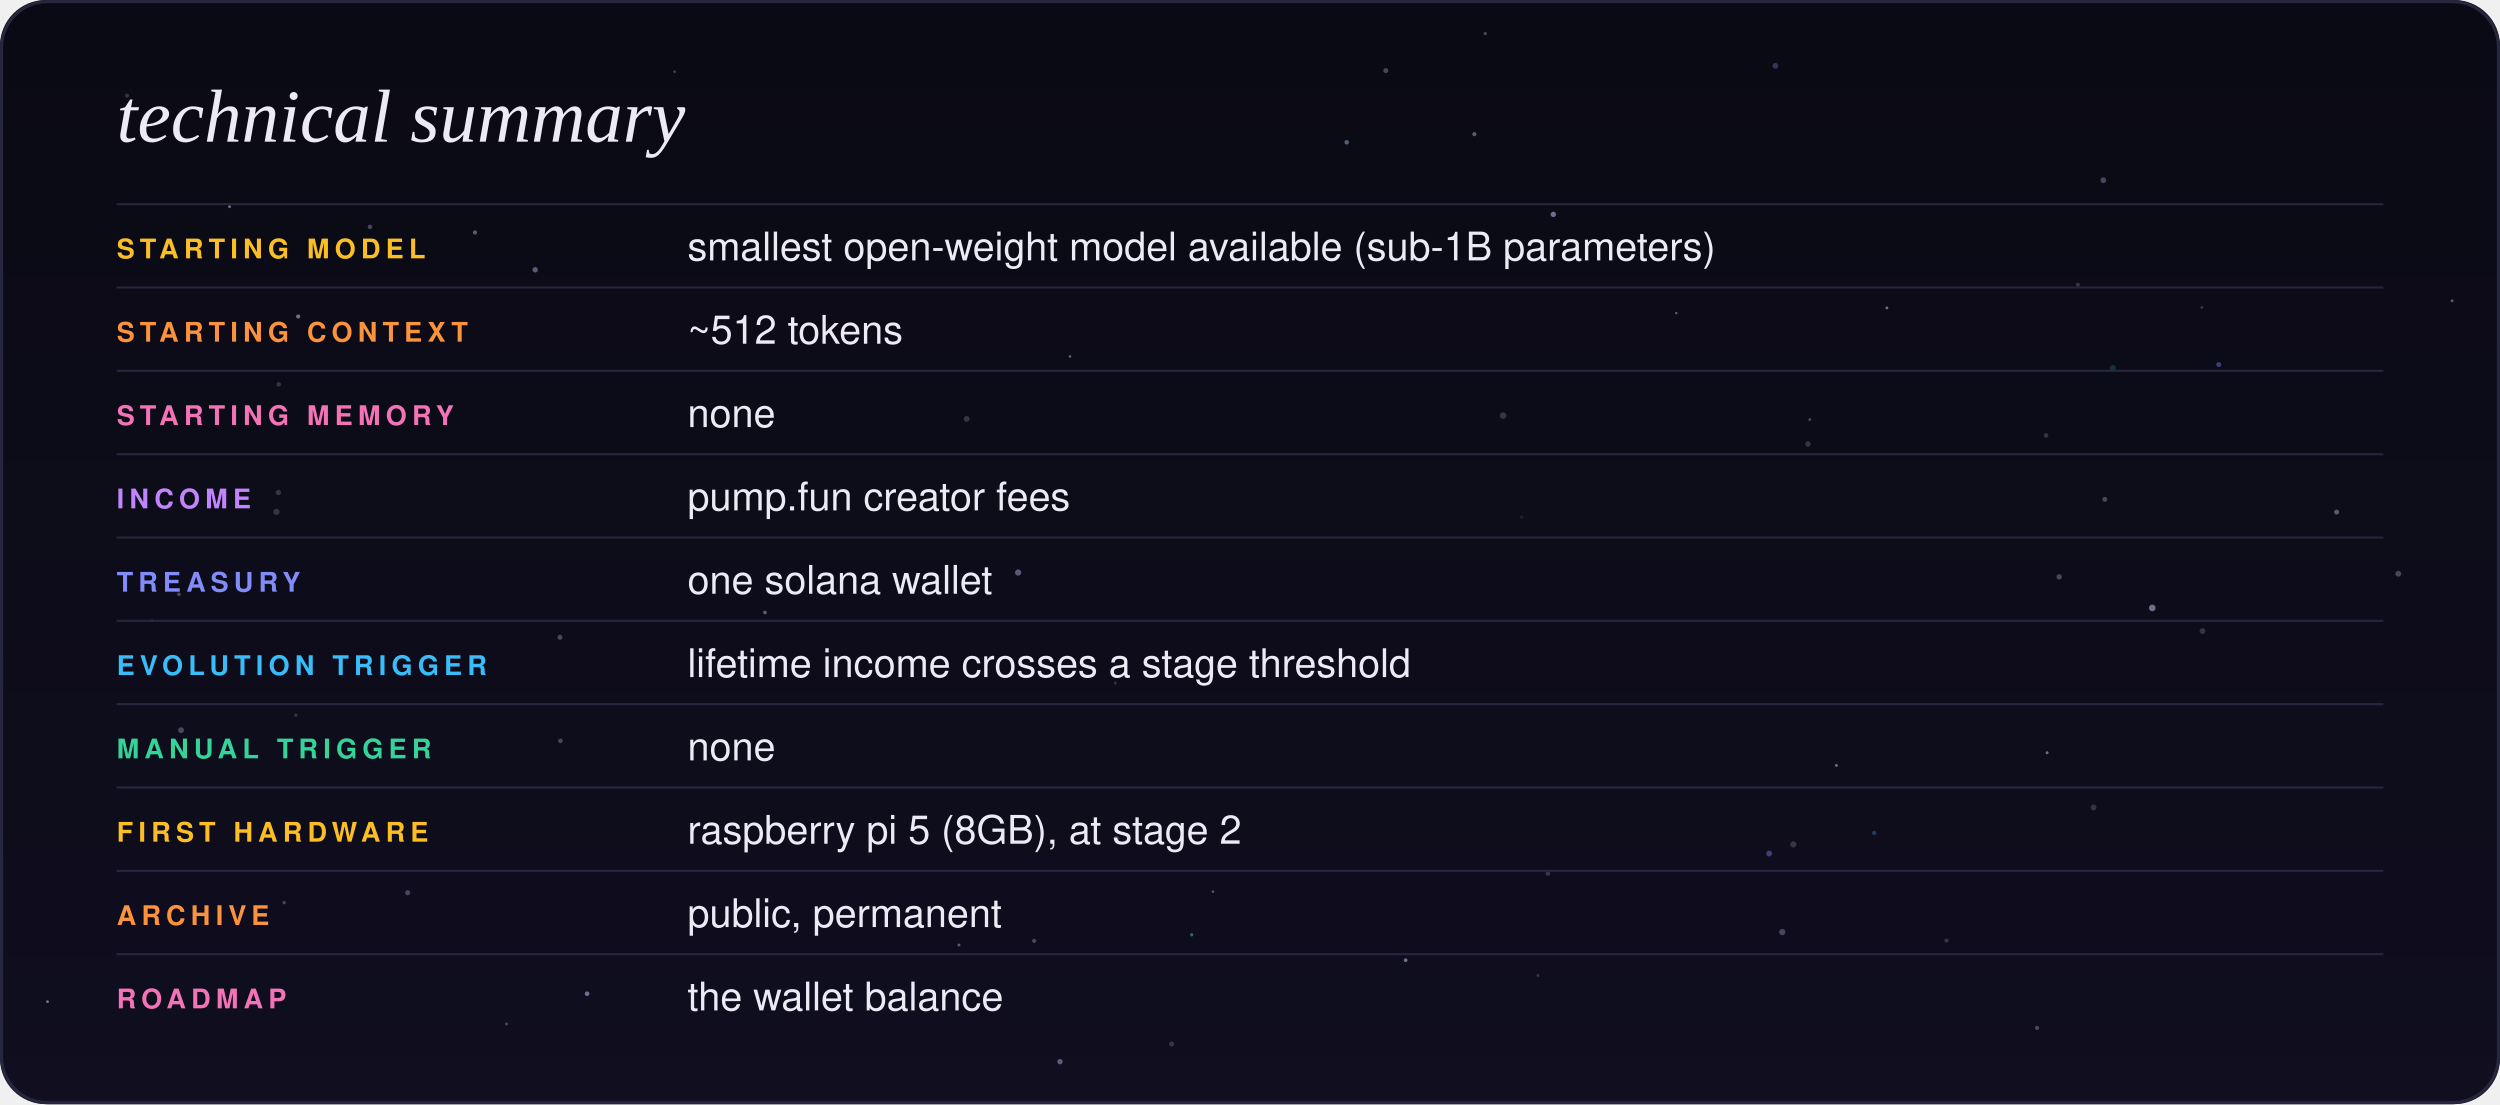
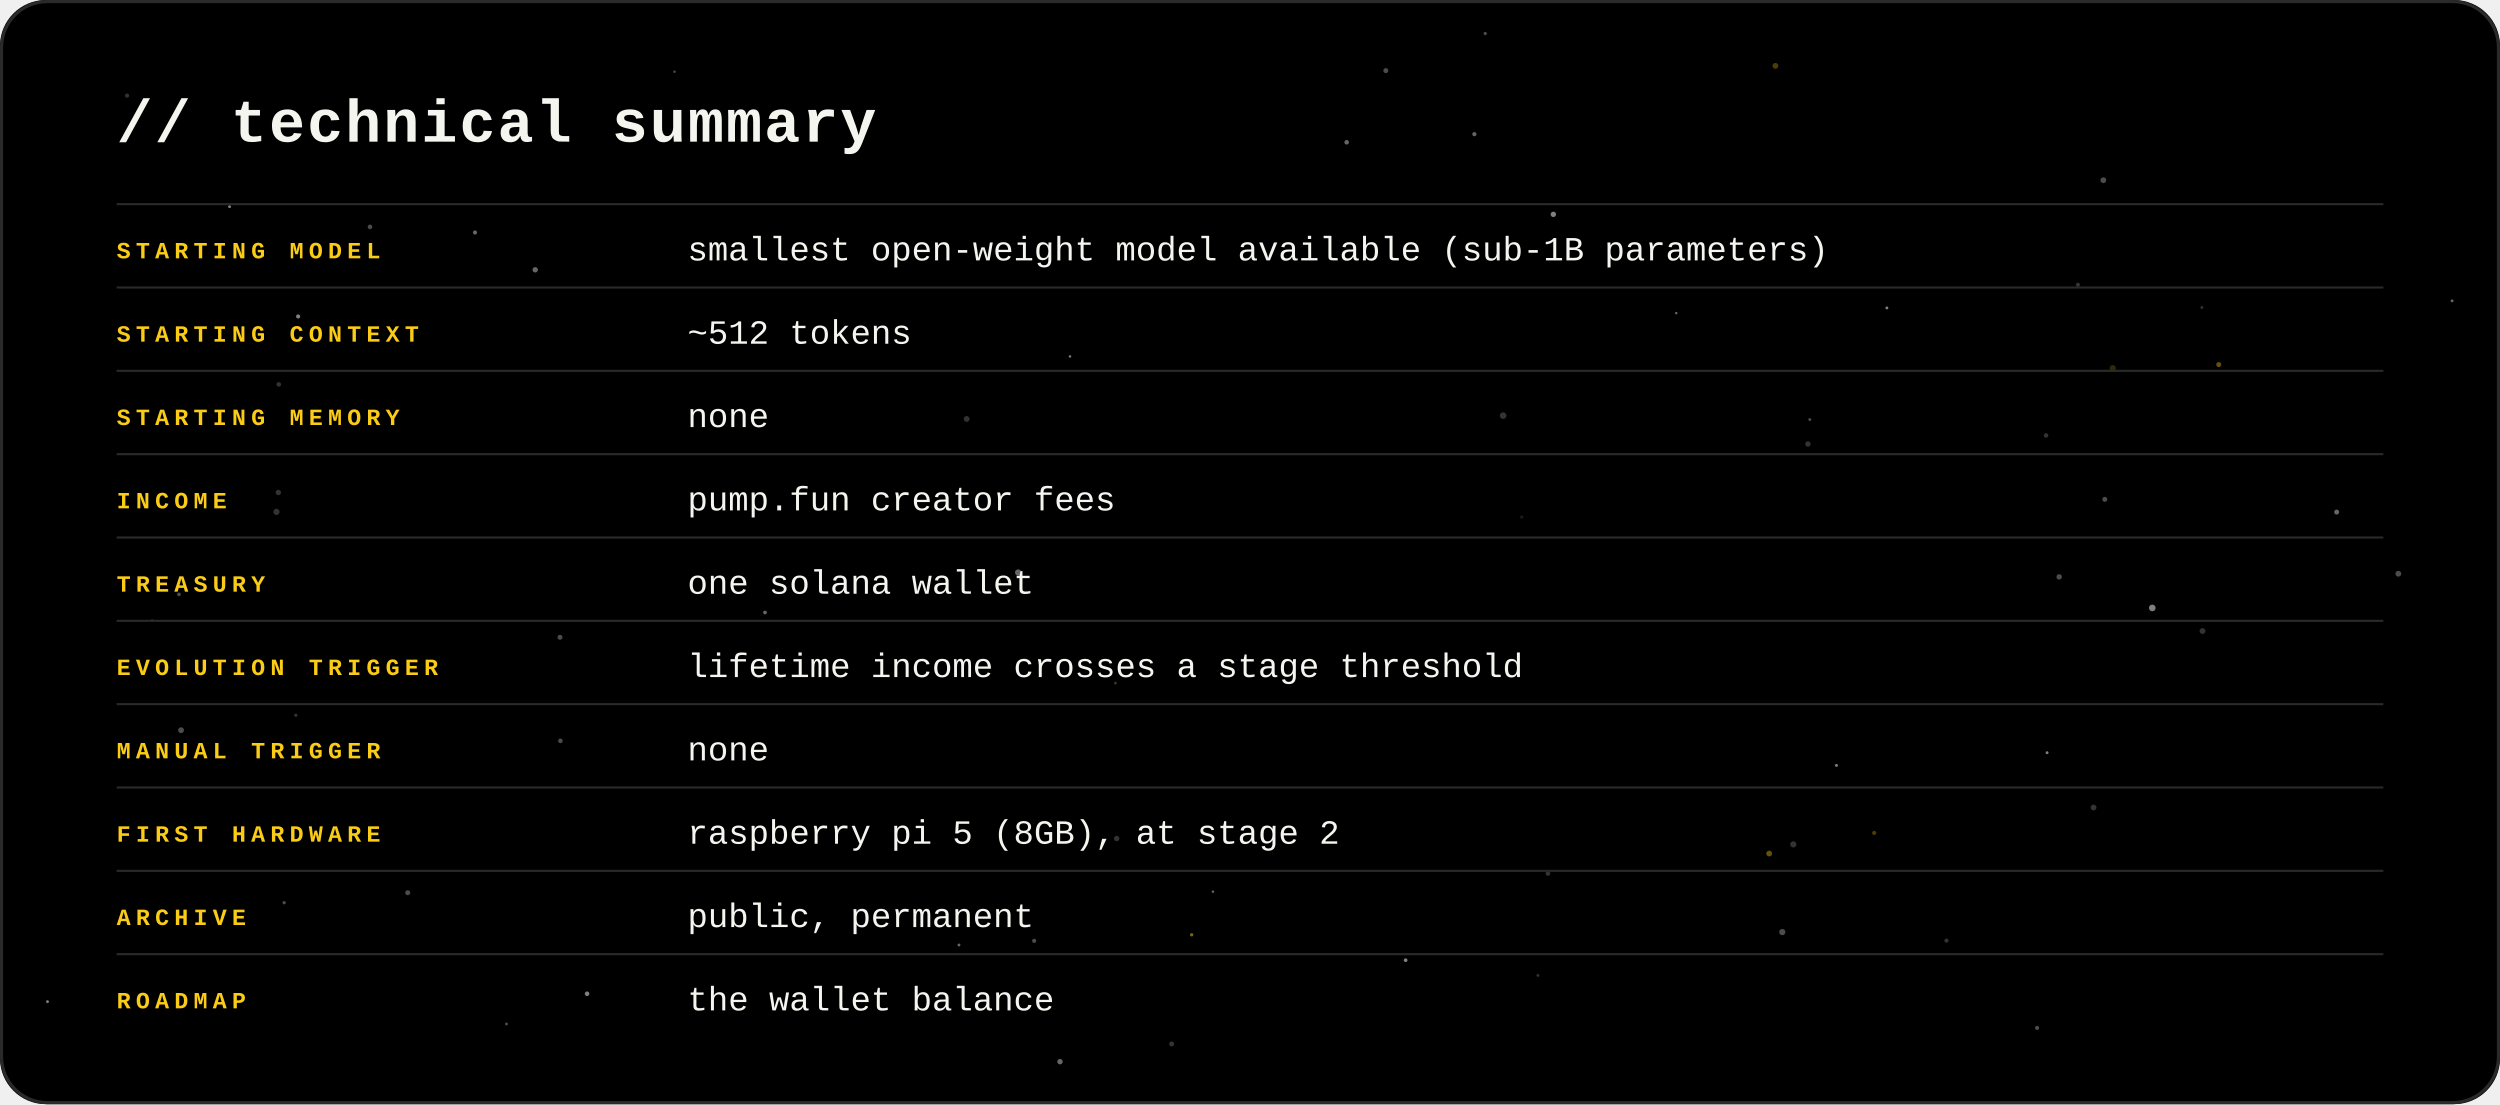
<svg xmlns="http://www.w3.org/2000/svg" viewBox="0 0 1200 530" width="1200" height="530" role="img" aria-label="technical summary. starting model: smallest open-weight model available (sub-1B parameters). starting context: ~512 tokens. starting memory: none. income: pump.fun creator fees. treasury: one solana wallet. evolution trigger: lifetime income crosses a stage threshold. manual trigger: none. first hardware: raspberry pi 5 (8GB), at stage 2. archive: public, permanent. roadmap: the wallet balance">
  <defs>
    <linearGradient id="bg" x1="0" y1="0" x2="0" y2="1">
-       <stop offset="0" stop-color="#0a0a14" />
-       <stop offset="1" stop-color="#100e1f" />
+       <stop offset="0" stop-color="#000000" />
+       <stop offset="1" stop-color="#000000" />
    </linearGradient>
    <linearGradient id="spec" gradientUnits="userSpaceOnUse" x1="60" y1="0" x2="1140" y2="0">
-       <stop offset="0" stop-color="#fbbf24" />
-       <stop offset="0.2" stop-color="#fb923c" />
-       <stop offset="0.3" stop-color="#f472b6" />
-       <stop offset="0.5" stop-color="#c084fc" />
-       <stop offset="0.7" stop-color="#818cf8" />
-       <stop offset="0.8" stop-color="#38bdf8" />
-       <stop offset="1" stop-color="#34d399" />
+       <stop offset="0" stop-color="#facc15" />
+       <stop offset="0.2" stop-color="#facc15" />
+       <stop offset="0.3" stop-color="#facc15" />
+       <stop offset="0.5" stop-color="#facc15" />
+       <stop offset="0.7" stop-color="#facc15" />
+       <stop offset="0.8" stop-color="#facc15" />
+       <stop offset="1" stop-color="#facc15" />
    </linearGradient>
    <filter id="glow" x="-50%" y="-50%" width="200%" height="200%">
      <feGaussianBlur stdDeviation="5" result="b" />
      <feMerge>
        <feMergeNode in="b" />
        <feMergeNode in="SourceGraphic" />
      </feMerge>
    </filter>
    <marker id="arr" viewBox="0 0 10 10" refX="8" refY="5" markerWidth="7" markerHeight="7" orient="auto-start-reverse">
-       <path d="M0 0L10 5L0 10z" fill="#8d8ca6" />
+       <path d="M0 0L10 5L0 10z" fill="#8f8f8a" />
    </marker>
  </defs>
  <rect width="1200" height="530" rx="22" fill="url(#bg)" />
-   <circle cx="110.2" cy="99.2" r="0.7" fill="#cfd0ff" opacity="0.5" />
-   <circle cx="1004.9" cy="387.6" r="1.4" fill="#cfd0ff" opacity="0.2" />
-   <circle cx="721.5" cy="199.5" r="1.6" fill="#cfd0ff" opacity="0.2" />
-   <circle cx="899.6" cy="399.8" r="1" fill="#38bdf8" opacity="0.3" />
-   <circle cx="367.2" cy="294" r="0.9" fill="#cfd0ff" opacity="0.4" />
-   <circle cx="934.3" cy="451.5" r="1" fill="#cfd0ff" opacity="0.2" />
-   <circle cx="464" cy="201.1" r="1.4" fill="#cfd0ff" opacity="0.2" />
-   <circle cx="323.8" cy="34.4" r="0.6" fill="#cfd0ff" opacity="0.3" />
-   <circle cx="228" cy="111.6" r="1" fill="#cfd0ff" opacity="0.4" />
-   <circle cx="988.4" cy="276.9" r="1.3" fill="#cfd0ff" opacity="0.3" />
-   <circle cx="674.7" cy="460.9" r="0.9" fill="#cfd0ff" opacity="0.5" />
-   <circle cx="977.8" cy="493.4" r="1" fill="#cfd0ff" opacity="0.3" />
-   <circle cx="745.6" cy="102.9" r="1.3" fill="#cfd0ff" opacity="0.5" />
-   <circle cx="268.8" cy="305.9" r="1.2" fill="#cfd0ff" opacity="0.3" />
-   <circle cx="22.8" cy="480.8" r="0.7" fill="#cfd0ff" opacity="0.5" />
-   <circle cx="712.9" cy="16.1" r="0.8" fill="#cfd0ff" opacity="0.3" />
-   <circle cx="136.4" cy="433.3" r="0.8" fill="#cfd0ff" opacity="0.3" />
-   <circle cx="508.8" cy="509.6" r="1.3" fill="#cfd0ff" opacity="0.4" />
-   <circle cx="1056.9" cy="147.6" r="0.7" fill="#cfd0ff" opacity="0.2" />
-   <circle cx="738.2" cy="468.2" r="0.7" fill="#cfd0ff" opacity="0.2" />
-   <circle cx="496.4" cy="451.6" r="1" fill="#cfd0ff" opacity="0.3" />
-   <circle cx="256.9" cy="129.5" r="1.3" fill="#cfd0ff" opacity="0.4" />
-   <circle cx="73" cy="297.8" r="0.6" fill="#cfd0ff" opacity="0.2" />
-   <circle cx="1151.2" cy="275.4" r="1.4" fill="#cfd0ff" opacity="0.3" />
-   <circle cx="1177" cy="144.4" r="0.7" fill="#cfd0ff" opacity="0.4" />
-   <circle cx="133.6" cy="236.4" r="1.3" fill="#cfd0ff" opacity="0.2" />
-   <circle cx="195.7" cy="428.5" r="1.2" fill="#cfd0ff" opacity="0.3" />
-   <circle cx="133.8" cy="184.5" r="1.1" fill="#cfd0ff" opacity="0.2" />
-   <circle cx="730.4" cy="248.2" r="0.8" fill="#cfd0ff" opacity="0.1" />
-   <circle cx="177.6" cy="108.9" r="1.1" fill="#cfd0ff" opacity="0.3" />
-   <circle cx="881.5" cy="367.4" r="0.7" fill="#cfd0ff" opacity="0.5" />
-   <circle cx="867.8" cy="213.1" r="1.3" fill="#cfd0ff" opacity="0.2" />
-   <circle cx="536" cy="402.5" r="1.3" fill="#cfd0ff" opacity="0.2" />
-   <circle cx="1033.1" cy="291.8" r="1.6" fill="#cfd0ff" opacity="0.5" />
-   <circle cx="243.1" cy="491.5" r="0.7" fill="#cfd0ff" opacity="0.3" />
-   <circle cx="804.6" cy="150.3" r="0.6" fill="#cfd0ff" opacity="0.4" />
-   <circle cx="860.8" cy="405.3" r="1.5" fill="#cfd0ff" opacity="0.2" />
-   <circle cx="582.2" cy="428" r="0.6" fill="#cfd0ff" opacity="0.4" />
-   <circle cx="1065" cy="175" r="1.2" fill="#818cf8" opacity="0.4" />
-   <circle cx="1009.6" cy="86.5" r="1.4" fill="#cfd0ff" opacity="0.3" />
-   <circle cx="572" cy="448.7" r="0.8" fill="#34d399" opacity="0.5" />
-   <circle cx="1014.1" cy="176.7" r="1.5" fill="#38bdf8" opacity="0.2" />
-   <circle cx="86.9" cy="350.5" r="1.4" fill="#cfd0ff" opacity="0.3" />
-   <circle cx="269" cy="355.6" r="1.1" fill="#cfd0ff" opacity="0.3" />
-   <circle cx="513.6" cy="171.1" r="0.6" fill="#cfd0ff" opacity="0.5" />
-   <circle cx="868.7" cy="201.4" r="0.7" fill="#cfd0ff" opacity="0.3" />
-   <circle cx="1057.2" cy="302.9" r="1.4" fill="#cfd0ff" opacity="0.2" />
-   <circle cx="132.7" cy="245.7" r="1.5" fill="#cfd0ff" opacity="0.2" />
-   <circle cx="855.5" cy="447.4" r="1.5" fill="#cfd0ff" opacity="0.3" />
-   <circle cx="1121.6" cy="245.8" r="1.2" fill="#cfd0ff" opacity="0.4" />
-   <circle cx="646.4" cy="68.3" r="1.1" fill="#cfd0ff" opacity="0.4" />
-   <circle cx="852.2" cy="31.6" r="1.4" fill="#c084fc" opacity="0.3" />
-   <circle cx="281.8" cy="477" r="1.1" fill="#cfd0ff" opacity="0.5" />
-   <circle cx="743" cy="419.3" r="1.1" fill="#cfd0ff" opacity="0.2" />
-   <circle cx="905.7" cy="147.8" r="0.7" fill="#cfd0ff" opacity="0.5" />
-   <circle cx="460.3" cy="453.6" r="0.7" fill="#cfd0ff" opacity="0.4" />
-   <circle cx="1010.3" cy="239.7" r="1.2" fill="#cfd0ff" opacity="0.3" />
-   <circle cx="982.6" cy="361.3" r="0.7" fill="#cfd0ff" opacity="0.5" />
-   <circle cx="982.1" cy="209" r="1.1" fill="#cfd0ff" opacity="0.2" />
-   <circle cx="562.4" cy="501.1" r="1.2" fill="#cfd0ff" opacity="0.2" />
-   <circle cx="997.4" cy="136.7" r="1" fill="#cfd0ff" opacity="0.2" />
-   <circle cx="665.2" cy="33.9" r="1.2" fill="#cfd0ff" opacity="0.3" />
-   <circle cx="849.2" cy="409.7" r="1.4" fill="#818cf8" opacity="0.4" />
-   <circle cx="142" cy="343.3" r="0.8" fill="#cfd0ff" opacity="0.2" />
-   <circle cx="535.4" cy="327.9" r="0.7" fill="#cfd0ff" opacity="0.2" />
-   <circle cx="85.9" cy="285.3" r="0.9" fill="#cfd0ff" opacity="0.3" />
-   <circle cx="143.1" cy="151.9" r="1" fill="#cfd0ff" opacity="0.5" />
-   <circle cx="707.7" cy="64.4" r="1" fill="#cfd0ff" opacity="0.4" />
-   <circle cx="61" cy="45.9" r="1" fill="#cfd0ff" opacity="0.2" />
-   <circle cx="488.7" cy="274.8" r="1.5" fill="#cfd0ff" opacity="0.4" />
-   <rect x="0.75" y="0.75" width="1198.5" height="528.5" rx="22" fill="none" stroke="#26263f" stroke-width="1.5" />
-   <text x="56" y="68" font-family="Georgia,'Times New Roman',serif" font-size="36" fill="#ecebf5" font-style="italic">technical summary</text>
-   <path d="M56 98H1144" stroke="#26263f" />
-   <text x="56" y="124" font-family="'Segoe UI',system-ui,-apple-system,Helvetica,Arial,sans-serif" font-size="13" fill="#fbbf24" font-weight="600" letter-spacing="2.5">STARTING MODEL</text>
-   <text x="330" y="125" font-family="'Segoe UI',system-ui,-apple-system,Helvetica,Arial,sans-serif" font-size="19" fill="#ecebf5">smallest open-weight model available (sub-1B parameters)</text>
-   <path d="M56 138H1144" stroke="#26263f" />
-   <text x="56" y="164" font-family="'Segoe UI',system-ui,-apple-system,Helvetica,Arial,sans-serif" font-size="13" fill="#fb923c" font-weight="600" letter-spacing="2.5">STARTING CONTEXT</text>
-   <text x="330" y="165" font-family="'Segoe UI',system-ui,-apple-system,Helvetica,Arial,sans-serif" font-size="19" fill="#ecebf5">~512 tokens</text>
-   <path d="M56 178H1144" stroke="#26263f" />
-   <text x="56" y="204" font-family="'Segoe UI',system-ui,-apple-system,Helvetica,Arial,sans-serif" font-size="13" fill="#f472b6" font-weight="600" letter-spacing="2.5">STARTING MEMORY</text>
-   <text x="330" y="205" font-family="'Segoe UI',system-ui,-apple-system,Helvetica,Arial,sans-serif" font-size="19" fill="#ecebf5">none</text>
-   <path d="M56 218H1144" stroke="#26263f" />
-   <text x="56" y="244" font-family="'Segoe UI',system-ui,-apple-system,Helvetica,Arial,sans-serif" font-size="13" fill="#c084fc" font-weight="600" letter-spacing="2.5">INCOME</text>
-   <text x="330" y="245" font-family="'Segoe UI',system-ui,-apple-system,Helvetica,Arial,sans-serif" font-size="19" fill="#ecebf5">pump.fun creator fees</text>
-   <path d="M56 258H1144" stroke="#26263f" />
-   <text x="56" y="284" font-family="'Segoe UI',system-ui,-apple-system,Helvetica,Arial,sans-serif" font-size="13" fill="#818cf8" font-weight="600" letter-spacing="2.5">TREASURY</text>
-   <text x="330" y="285" font-family="'Segoe UI',system-ui,-apple-system,Helvetica,Arial,sans-serif" font-size="19" fill="#ecebf5">one solana wallet</text>
-   <path d="M56 298H1144" stroke="#26263f" />
-   <text x="56" y="324" font-family="'Segoe UI',system-ui,-apple-system,Helvetica,Arial,sans-serif" font-size="13" fill="#38bdf8" font-weight="600" letter-spacing="2.5">EVOLUTION TRIGGER</text>
-   <text x="330" y="325" font-family="'Segoe UI',system-ui,-apple-system,Helvetica,Arial,sans-serif" font-size="19" fill="#ecebf5">lifetime income crosses a stage threshold</text>
-   <path d="M56 338H1144" stroke="#26263f" />
-   <text x="56" y="364" font-family="'Segoe UI',system-ui,-apple-system,Helvetica,Arial,sans-serif" font-size="13" fill="#34d399" font-weight="600" letter-spacing="2.5">MANUAL TRIGGER</text>
-   <text x="330" y="365" font-family="'Segoe UI',system-ui,-apple-system,Helvetica,Arial,sans-serif" font-size="19" fill="#ecebf5">none</text>
-   <path d="M56 378H1144" stroke="#26263f" />
-   <text x="56" y="404" font-family="'Segoe UI',system-ui,-apple-system,Helvetica,Arial,sans-serif" font-size="13" fill="#fbbf24" font-weight="600" letter-spacing="2.5">FIRST HARDWARE</text>
-   <text x="330" y="405" font-family="'Segoe UI',system-ui,-apple-system,Helvetica,Arial,sans-serif" font-size="19" fill="#ecebf5">raspberry pi 5 (8GB), at stage 2</text>
-   <path d="M56 418H1144" stroke="#26263f" />
-   <text x="56" y="444" font-family="'Segoe UI',system-ui,-apple-system,Helvetica,Arial,sans-serif" font-size="13" fill="#fb923c" font-weight="600" letter-spacing="2.5">ARCHIVE</text>
-   <text x="330" y="445" font-family="'Segoe UI',system-ui,-apple-system,Helvetica,Arial,sans-serif" font-size="19" fill="#ecebf5">public, permanent</text>
-   <path d="M56 458H1144" stroke="#26263f" />
-   <text x="56" y="484" font-family="'Segoe UI',system-ui,-apple-system,Helvetica,Arial,sans-serif" font-size="13" fill="#f472b6" font-weight="600" letter-spacing="2.5">ROADMAP</text>
-   <text x="330" y="485" font-family="'Segoe UI',system-ui,-apple-system,Helvetica,Arial,sans-serif" font-size="19" fill="#ecebf5">the wallet balance</text>
+   <circle cx="110.2" cy="99.2" r="0.7" fill="#ffffff" opacity="0.5" />
+   <circle cx="1004.9" cy="387.6" r="1.4" fill="#ffffff" opacity="0.2" />
+   <circle cx="721.5" cy="199.5" r="1.6" fill="#ffffff" opacity="0.2" />
+   <circle cx="899.6" cy="399.8" r="1" fill="#facc15" opacity="0.3" />
+   <circle cx="367.2" cy="294" r="0.9" fill="#ffffff" opacity="0.4" />
+   <circle cx="934.3" cy="451.5" r="1" fill="#ffffff" opacity="0.2" />
+   <circle cx="464" cy="201.1" r="1.4" fill="#ffffff" opacity="0.2" />
+   <circle cx="323.8" cy="34.4" r="0.6" fill="#ffffff" opacity="0.3" />
+   <circle cx="228" cy="111.6" r="1" fill="#ffffff" opacity="0.4" />
+   <circle cx="988.4" cy="276.9" r="1.3" fill="#ffffff" opacity="0.3" />
+   <circle cx="674.7" cy="460.9" r="0.9" fill="#ffffff" opacity="0.5" />
+   <circle cx="977.8" cy="493.4" r="1" fill="#ffffff" opacity="0.3" />
+   <circle cx="745.6" cy="102.9" r="1.3" fill="#ffffff" opacity="0.5" />
+   <circle cx="268.8" cy="305.9" r="1.2" fill="#ffffff" opacity="0.3" />
+   <circle cx="22.8" cy="480.8" r="0.7" fill="#ffffff" opacity="0.5" />
+   <circle cx="712.9" cy="16.1" r="0.8" fill="#ffffff" opacity="0.3" />
+   <circle cx="136.4" cy="433.3" r="0.8" fill="#ffffff" opacity="0.3" />
+   <circle cx="508.8" cy="509.6" r="1.3" fill="#ffffff" opacity="0.4" />
+   <circle cx="1056.9" cy="147.6" r="0.7" fill="#ffffff" opacity="0.2" />
+   <circle cx="738.2" cy="468.2" r="0.7" fill="#ffffff" opacity="0.2" />
+   <circle cx="496.4" cy="451.6" r="1" fill="#ffffff" opacity="0.3" />
+   <circle cx="256.9" cy="129.5" r="1.3" fill="#ffffff" opacity="0.4" />
+   <circle cx="73" cy="297.8" r="0.6" fill="#ffffff" opacity="0.2" />
+   <circle cx="1151.2" cy="275.4" r="1.4" fill="#ffffff" opacity="0.3" />
+   <circle cx="1177" cy="144.4" r="0.7" fill="#ffffff" opacity="0.4" />
+   <circle cx="133.6" cy="236.4" r="1.3" fill="#ffffff" opacity="0.2" />
+   <circle cx="195.7" cy="428.5" r="1.2" fill="#ffffff" opacity="0.3" />
+   <circle cx="133.8" cy="184.5" r="1.1" fill="#ffffff" opacity="0.2" />
+   <circle cx="730.4" cy="248.2" r="0.8" fill="#ffffff" opacity="0.1" />
+   <circle cx="177.6" cy="108.9" r="1.1" fill="#ffffff" opacity="0.3" />
+   <circle cx="881.5" cy="367.4" r="0.7" fill="#ffffff" opacity="0.5" />
+   <circle cx="867.8" cy="213.1" r="1.3" fill="#ffffff" opacity="0.2" />
+   <circle cx="536" cy="402.5" r="1.3" fill="#ffffff" opacity="0.2" />
+   <circle cx="1033.1" cy="291.8" r="1.6" fill="#ffffff" opacity="0.5" />
+   <circle cx="243.1" cy="491.5" r="0.7" fill="#ffffff" opacity="0.3" />
+   <circle cx="804.6" cy="150.3" r="0.6" fill="#ffffff" opacity="0.4" />
+   <circle cx="860.8" cy="405.3" r="1.5" fill="#ffffff" opacity="0.2" />
+   <circle cx="582.2" cy="428" r="0.6" fill="#ffffff" opacity="0.4" />
+   <circle cx="1065" cy="175" r="1.2" fill="#facc15" opacity="0.4" />
+   <circle cx="1009.6" cy="86.5" r="1.4" fill="#ffffff" opacity="0.3" />
+   <circle cx="572" cy="448.7" r="0.8" fill="#facc15" opacity="0.5" />
+   <circle cx="1014.1" cy="176.7" r="1.5" fill="#facc15" opacity="0.2" />
+   <circle cx="86.9" cy="350.5" r="1.4" fill="#ffffff" opacity="0.3" />
+   <circle cx="269" cy="355.6" r="1.1" fill="#ffffff" opacity="0.3" />
+   <circle cx="513.6" cy="171.1" r="0.6" fill="#ffffff" opacity="0.5" />
+   <circle cx="868.7" cy="201.4" r="0.7" fill="#ffffff" opacity="0.3" />
+   <circle cx="1057.2" cy="302.9" r="1.4" fill="#ffffff" opacity="0.2" />
+   <circle cx="132.7" cy="245.7" r="1.5" fill="#ffffff" opacity="0.2" />
+   <circle cx="855.5" cy="447.4" r="1.5" fill="#ffffff" opacity="0.3" />
+   <circle cx="1121.6" cy="245.8" r="1.2" fill="#ffffff" opacity="0.4" />
+   <circle cx="646.4" cy="68.3" r="1.1" fill="#ffffff" opacity="0.4" />
+   <circle cx="852.2" cy="31.6" r="1.4" fill="#facc15" opacity="0.3" />
+   <circle cx="281.8" cy="477" r="1.1" fill="#ffffff" opacity="0.5" />
+   <circle cx="743" cy="419.3" r="1.1" fill="#ffffff" opacity="0.2" />
+   <circle cx="905.7" cy="147.8" r="0.7" fill="#ffffff" opacity="0.5" />
+   <circle cx="460.3" cy="453.6" r="0.7" fill="#ffffff" opacity="0.4" />
+   <circle cx="1010.3" cy="239.7" r="1.2" fill="#ffffff" opacity="0.3" />
+   <circle cx="982.6" cy="361.3" r="0.7" fill="#ffffff" opacity="0.5" />
+   <circle cx="982.1" cy="209" r="1.1" fill="#ffffff" opacity="0.2" />
+   <circle cx="562.4" cy="501.1" r="1.2" fill="#ffffff" opacity="0.2" />
+   <circle cx="997.4" cy="136.7" r="1" fill="#ffffff" opacity="0.2" />
+   <circle cx="665.2" cy="33.9" r="1.2" fill="#ffffff" opacity="0.3" />
+   <circle cx="849.2" cy="409.7" r="1.4" fill="#facc15" opacity="0.4" />
+   <circle cx="142" cy="343.3" r="0.8" fill="#ffffff" opacity="0.2" />
+   <circle cx="535.4" cy="327.9" r="0.7" fill="#ffffff" opacity="0.2" />
+   <circle cx="85.9" cy="285.3" r="0.9" fill="#ffffff" opacity="0.3" />
+   <circle cx="143.1" cy="151.9" r="1" fill="#ffffff" opacity="0.5" />
+   <circle cx="707.7" cy="64.4" r="1" fill="#ffffff" opacity="0.4" />
+   <circle cx="61" cy="45.9" r="1" fill="#ffffff" opacity="0.2" />
+   <circle cx="488.7" cy="274.8" r="1.5" fill="#ffffff" opacity="0.4" />
+   <rect x="0.75" y="0.75" width="1198.5" height="528.5" rx="22" fill="none" stroke="#2a2a2a" stroke-width="1.5" />
+   <text x="56" y="68" font-family="Consolas,'SF Mono',SFMono-Regular,Menlo,'Liberation Mono','Courier New',monospace" font-size="28.8" fill="#f5f5f0" font-weight="700" letter-spacing="1">// technical summary</text>
+   <path d="M56 98H1144" stroke="#2a2a2a" />
+   <text x="56" y="124" font-family="Consolas,'SF Mono',SFMono-Regular,Menlo,'Liberation Mono','Courier New',monospace" font-size="11.2" fill="#facc15" font-weight="600" letter-spacing="2.5">STARTING MODEL</text>
+   <text x="330" y="125" font-family="Consolas,'SF Mono',SFMono-Regular,Menlo,'Liberation Mono','Courier New',monospace" font-size="16.3" fill="#f5f5f0">smallest open-weight model available (sub-1B parameters)</text>
+   <path d="M56 138H1144" stroke="#2a2a2a" />
+   <text x="56" y="164" font-family="Consolas,'SF Mono',SFMono-Regular,Menlo,'Liberation Mono','Courier New',monospace" font-size="11.2" fill="#facc15" font-weight="600" letter-spacing="2.5">STARTING CONTEXT</text>
+   <text x="330" y="165" font-family="Consolas,'SF Mono',SFMono-Regular,Menlo,'Liberation Mono','Courier New',monospace" font-size="16.3" fill="#f5f5f0">~512 tokens</text>
+   <path d="M56 178H1144" stroke="#2a2a2a" />
+   <text x="56" y="204" font-family="Consolas,'SF Mono',SFMono-Regular,Menlo,'Liberation Mono','Courier New',monospace" font-size="11.2" fill="#facc15" font-weight="600" letter-spacing="2.5">STARTING MEMORY</text>
+   <text x="330" y="205" font-family="Consolas,'SF Mono',SFMono-Regular,Menlo,'Liberation Mono','Courier New',monospace" font-size="16.3" fill="#f5f5f0">none</text>
+   <path d="M56 218H1144" stroke="#2a2a2a" />
+   <text x="56" y="244" font-family="Consolas,'SF Mono',SFMono-Regular,Menlo,'Liberation Mono','Courier New',monospace" font-size="11.2" fill="#facc15" font-weight="600" letter-spacing="2.5">INCOME</text>
+   <text x="330" y="245" font-family="Consolas,'SF Mono',SFMono-Regular,Menlo,'Liberation Mono','Courier New',monospace" font-size="16.3" fill="#f5f5f0">pump.fun creator fees</text>
+   <path d="M56 258H1144" stroke="#2a2a2a" />
+   <text x="56" y="284" font-family="Consolas,'SF Mono',SFMono-Regular,Menlo,'Liberation Mono','Courier New',monospace" font-size="11.2" fill="#facc15" font-weight="600" letter-spacing="2.5">TREASURY</text>
+   <text x="330" y="285" font-family="Consolas,'SF Mono',SFMono-Regular,Menlo,'Liberation Mono','Courier New',monospace" font-size="16.3" fill="#f5f5f0">one solana wallet</text>
+   <path d="M56 298H1144" stroke="#2a2a2a" />
+   <text x="56" y="324" font-family="Consolas,'SF Mono',SFMono-Regular,Menlo,'Liberation Mono','Courier New',monospace" font-size="11.2" fill="#facc15" font-weight="600" letter-spacing="2.5">EVOLUTION TRIGGER</text>
+   <text x="330" y="325" font-family="Consolas,'SF Mono',SFMono-Regular,Menlo,'Liberation Mono','Courier New',monospace" font-size="16.3" fill="#f5f5f0">lifetime income crosses a stage threshold</text>
+   <path d="M56 338H1144" stroke="#2a2a2a" />
+   <text x="56" y="364" font-family="Consolas,'SF Mono',SFMono-Regular,Menlo,'Liberation Mono','Courier New',monospace" font-size="11.2" fill="#facc15" font-weight="600" letter-spacing="2.5">MANUAL TRIGGER</text>
+   <text x="330" y="365" font-family="Consolas,'SF Mono',SFMono-Regular,Menlo,'Liberation Mono','Courier New',monospace" font-size="16.3" fill="#f5f5f0">none</text>
+   <path d="M56 378H1144" stroke="#2a2a2a" />
+   <text x="56" y="404" font-family="Consolas,'SF Mono',SFMono-Regular,Menlo,'Liberation Mono','Courier New',monospace" font-size="11.2" fill="#facc15" font-weight="600" letter-spacing="2.5">FIRST HARDWARE</text>
+   <text x="330" y="405" font-family="Consolas,'SF Mono',SFMono-Regular,Menlo,'Liberation Mono','Courier New',monospace" font-size="16.3" fill="#f5f5f0">raspberry pi 5 (8GB), at stage 2</text>
+   <path d="M56 418H1144" stroke="#2a2a2a" />
+   <text x="56" y="444" font-family="Consolas,'SF Mono',SFMono-Regular,Menlo,'Liberation Mono','Courier New',monospace" font-size="11.2" fill="#facc15" font-weight="600" letter-spacing="2.5">ARCHIVE</text>
+   <text x="330" y="445" font-family="Consolas,'SF Mono',SFMono-Regular,Menlo,'Liberation Mono','Courier New',monospace" font-size="16.3" fill="#f5f5f0">public, permanent</text>
+   <path d="M56 458H1144" stroke="#2a2a2a" />
+   <text x="56" y="484" font-family="Consolas,'SF Mono',SFMono-Regular,Menlo,'Liberation Mono','Courier New',monospace" font-size="11.2" fill="#facc15" font-weight="600" letter-spacing="2.5">ROADMAP</text>
+   <text x="330" y="485" font-family="Consolas,'SF Mono',SFMono-Regular,Menlo,'Liberation Mono','Courier New',monospace" font-size="16.3" fill="#f5f5f0">the wallet balance</text>
</svg>
